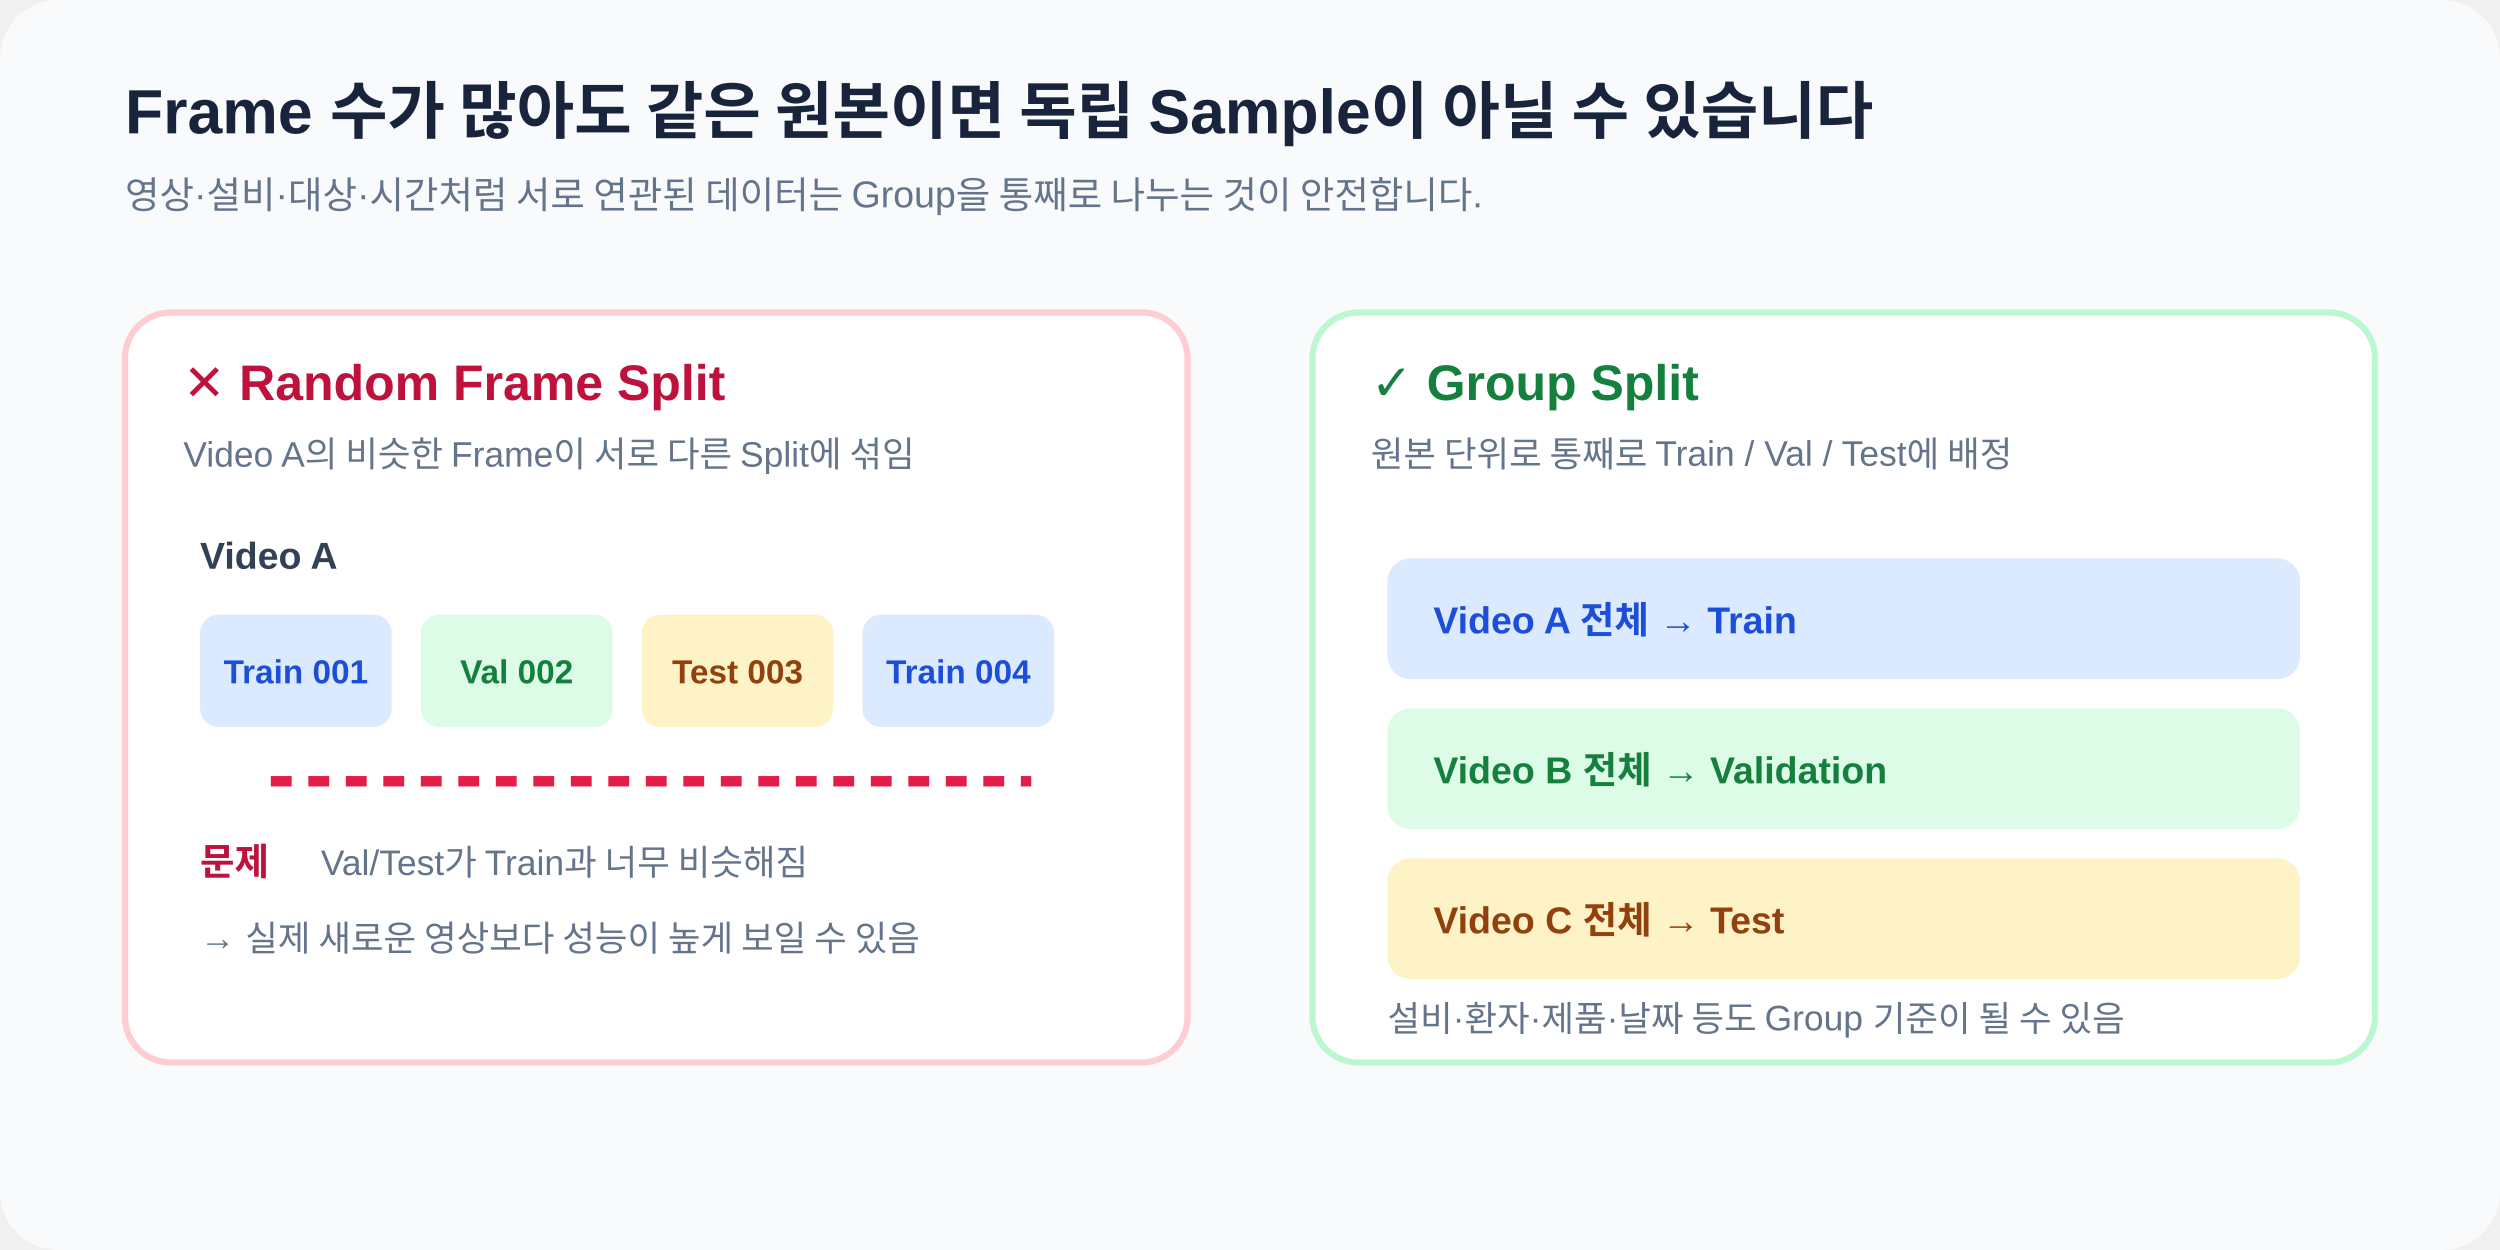
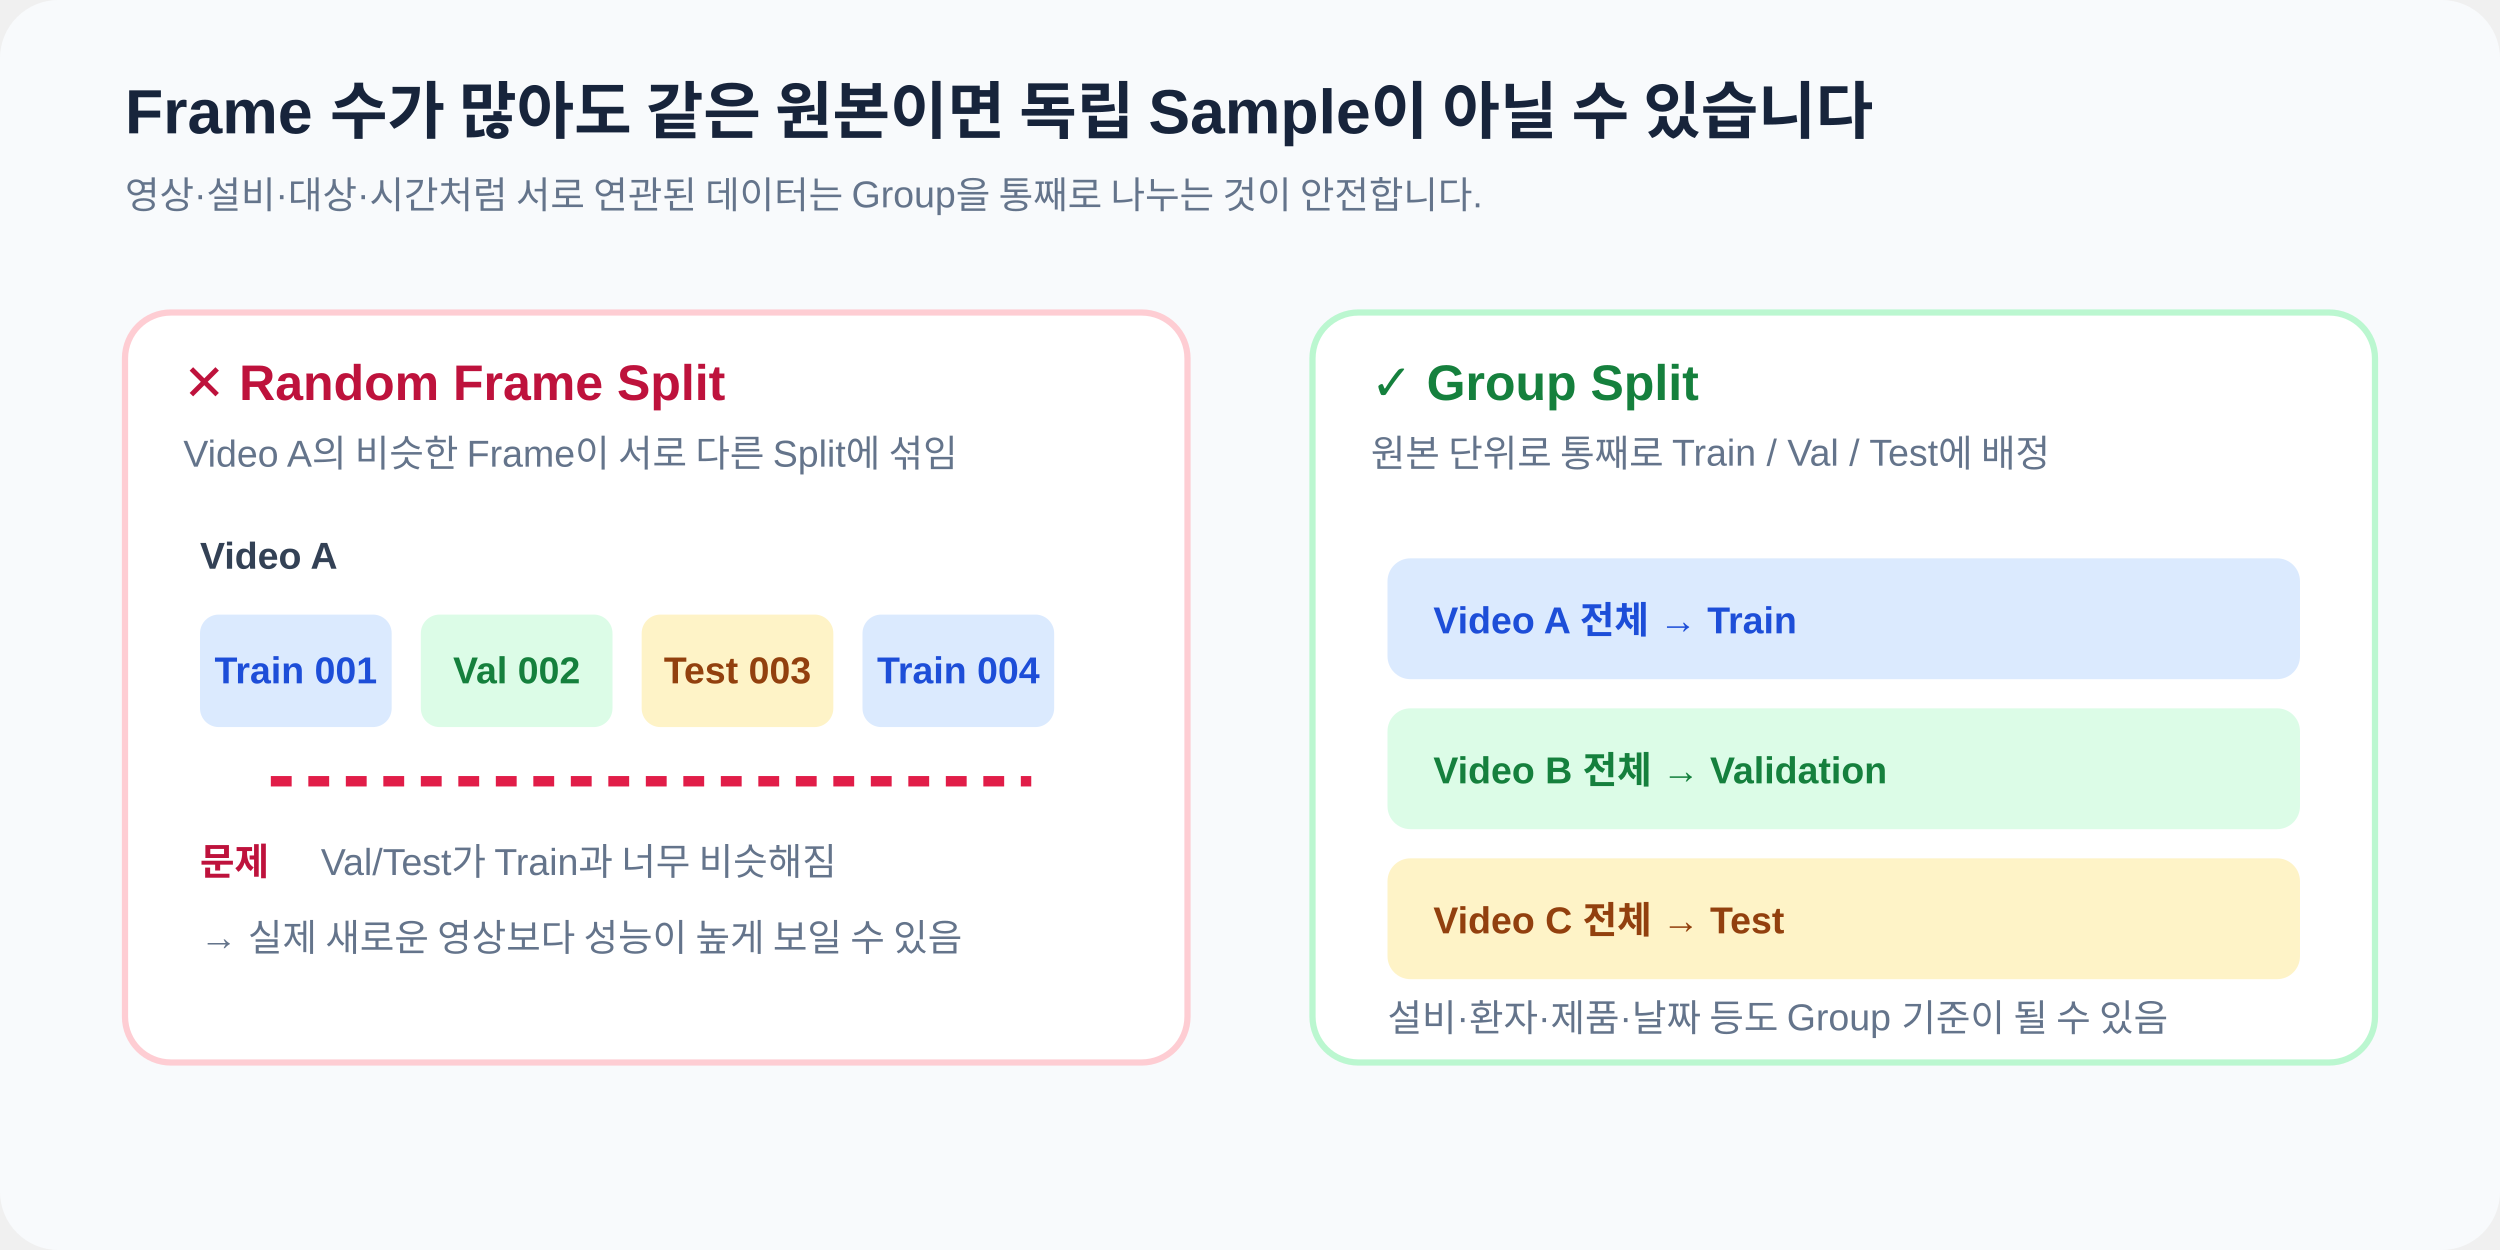
<svg xmlns="http://www.w3.org/2000/svg" viewBox="0 0 1200 600" role="img" aria-label="Random Frame Split과 Group Split 비교">
  <rect width="1200" height="600" rx="28" fill="#f8fafc" />
  <text x="60" y="64" font-family="Arial, Noto Sans KR, sans-serif" font-size="30" font-weight="700" fill="#17243b">Frame 수가 많아도 같은 원본이면 독립 Sample이 아닐 수 있습니다</text>
  <text x="60" y="100" font-family="Arial, Noto Sans KR, sans-serif" font-size="18" fill="#64748b">영상·설비·대상·시간처럼 서로 연관된 데이터는 Group을 통째로 나누는 것이 안전합니다.</text>
  <g transform="translate(60 150)" font-family="Arial, Noto Sans KR, sans-serif">
    <rect width="510" height="360" rx="22" fill="#fff" stroke="#fecdd3" stroke-width="3" />
    <text x="28" y="42" font-size="24" font-weight="700" fill="#be123c">✕ Random Frame Split</text>
-     <text x="28" y="74" font-size="17" fill="#64748b">Video A의 비슷한 Frame이 서로 다른 Split에 섞임</text>
+     <text x="28" y="74" font-size="18" fill="#64748b">Video A의 비슷한 Frame이 서로 다른 Split에 섞임</text>
    <text x="36" y="123" font-size="18" font-weight="700" fill="#334155">Video A</text>
-     <g font-size="16" font-weight="700" text-anchor="middle">
+     <g font-size="18" font-weight="700" text-anchor="middle">
      <rect x="36" y="145" width="92" height="54" rx="9" fill="#dbeafe" />
      <text x="82" y="178" fill="#1d4ed8">Train 001</text>
      <rect x="142" y="145" width="92" height="54" rx="9" fill="#dcfce7" />
      <text x="188" y="178" fill="#15803d">Val 002</text>
      <rect x="248" y="145" width="92" height="54" rx="9" fill="#fef3c7" />
      <text x="294" y="178" fill="#92400e">Test 003</text>
      <rect x="354" y="145" width="92" height="54" rx="9" fill="#dbeafe" />
      <text x="400" y="178" fill="#1d4ed8">Train 004</text>
    </g>
    <path d="M70 225H435" stroke="#e11d48" stroke-width="5" stroke-dasharray="10 8" />
    <text x="36" y="270" font-size="18" font-weight="700" fill="#be123c">문제</text>
-     <text x="94" y="270" font-size="17" fill="#64748b">Val/Test가 Train과 너무 비슷해짐</text>
-     <text x="36" y="306" font-size="17" fill="#64748b">→ 실제 새로운 영상보다 성능이 높게 보일 수 있음</text>
+     <text x="94" y="270" font-size="18" fill="#64748b">Val/Test가 Train과 너무 비슷해짐</text>
+     <text x="36" y="306" font-size="18" fill="#64748b">→ 실제 새로운 영상보다 성능이 높게 보일 수 있음</text>
  </g>
  <g transform="translate(630 150)" font-family="Arial, Noto Sans KR, sans-serif">
    <rect width="510" height="360" rx="22" fill="#fff" stroke="#bbf7d0" stroke-width="3" />
    <text x="28" y="42" font-size="24" font-weight="700" fill="#15803d">✓ Group Split</text>
-     <text x="28" y="74" font-size="17" fill="#64748b">원본 단위로 통째로 Train / Val / Test에 배정</text>
+     <text x="28" y="74" font-size="18" fill="#64748b">원본 단위로 통째로 Train / Val / Test에 배정</text>
    <g font-size="18" font-weight="700">
      <rect x="36" y="118" width="438" height="58" rx="11" fill="#dbeafe" />
      <text x="58" y="154" fill="#1d4ed8">Video A 전체 → Train</text>
      <rect x="36" y="190" width="438" height="58" rx="11" fill="#dcfce7" />
      <text x="58" y="226" fill="#15803d">Video B 전체 → Validation</text>
      <rect x="36" y="262" width="438" height="58" rx="11" fill="#fef3c7" />
      <text x="58" y="298" fill="#92400e">Video C 전체 → Test</text>
    </g>
-     <text x="36" y="345" font-size="17" fill="#64748b">설비·환자·제품·날짜 등도 Group 기준이 될 수 있음</text>
+     <text x="36" y="345" font-size="18" fill="#64748b">설비·환자·제품·날짜 등도 Group 기준이 될 수 있음</text>
  </g>
</svg>
